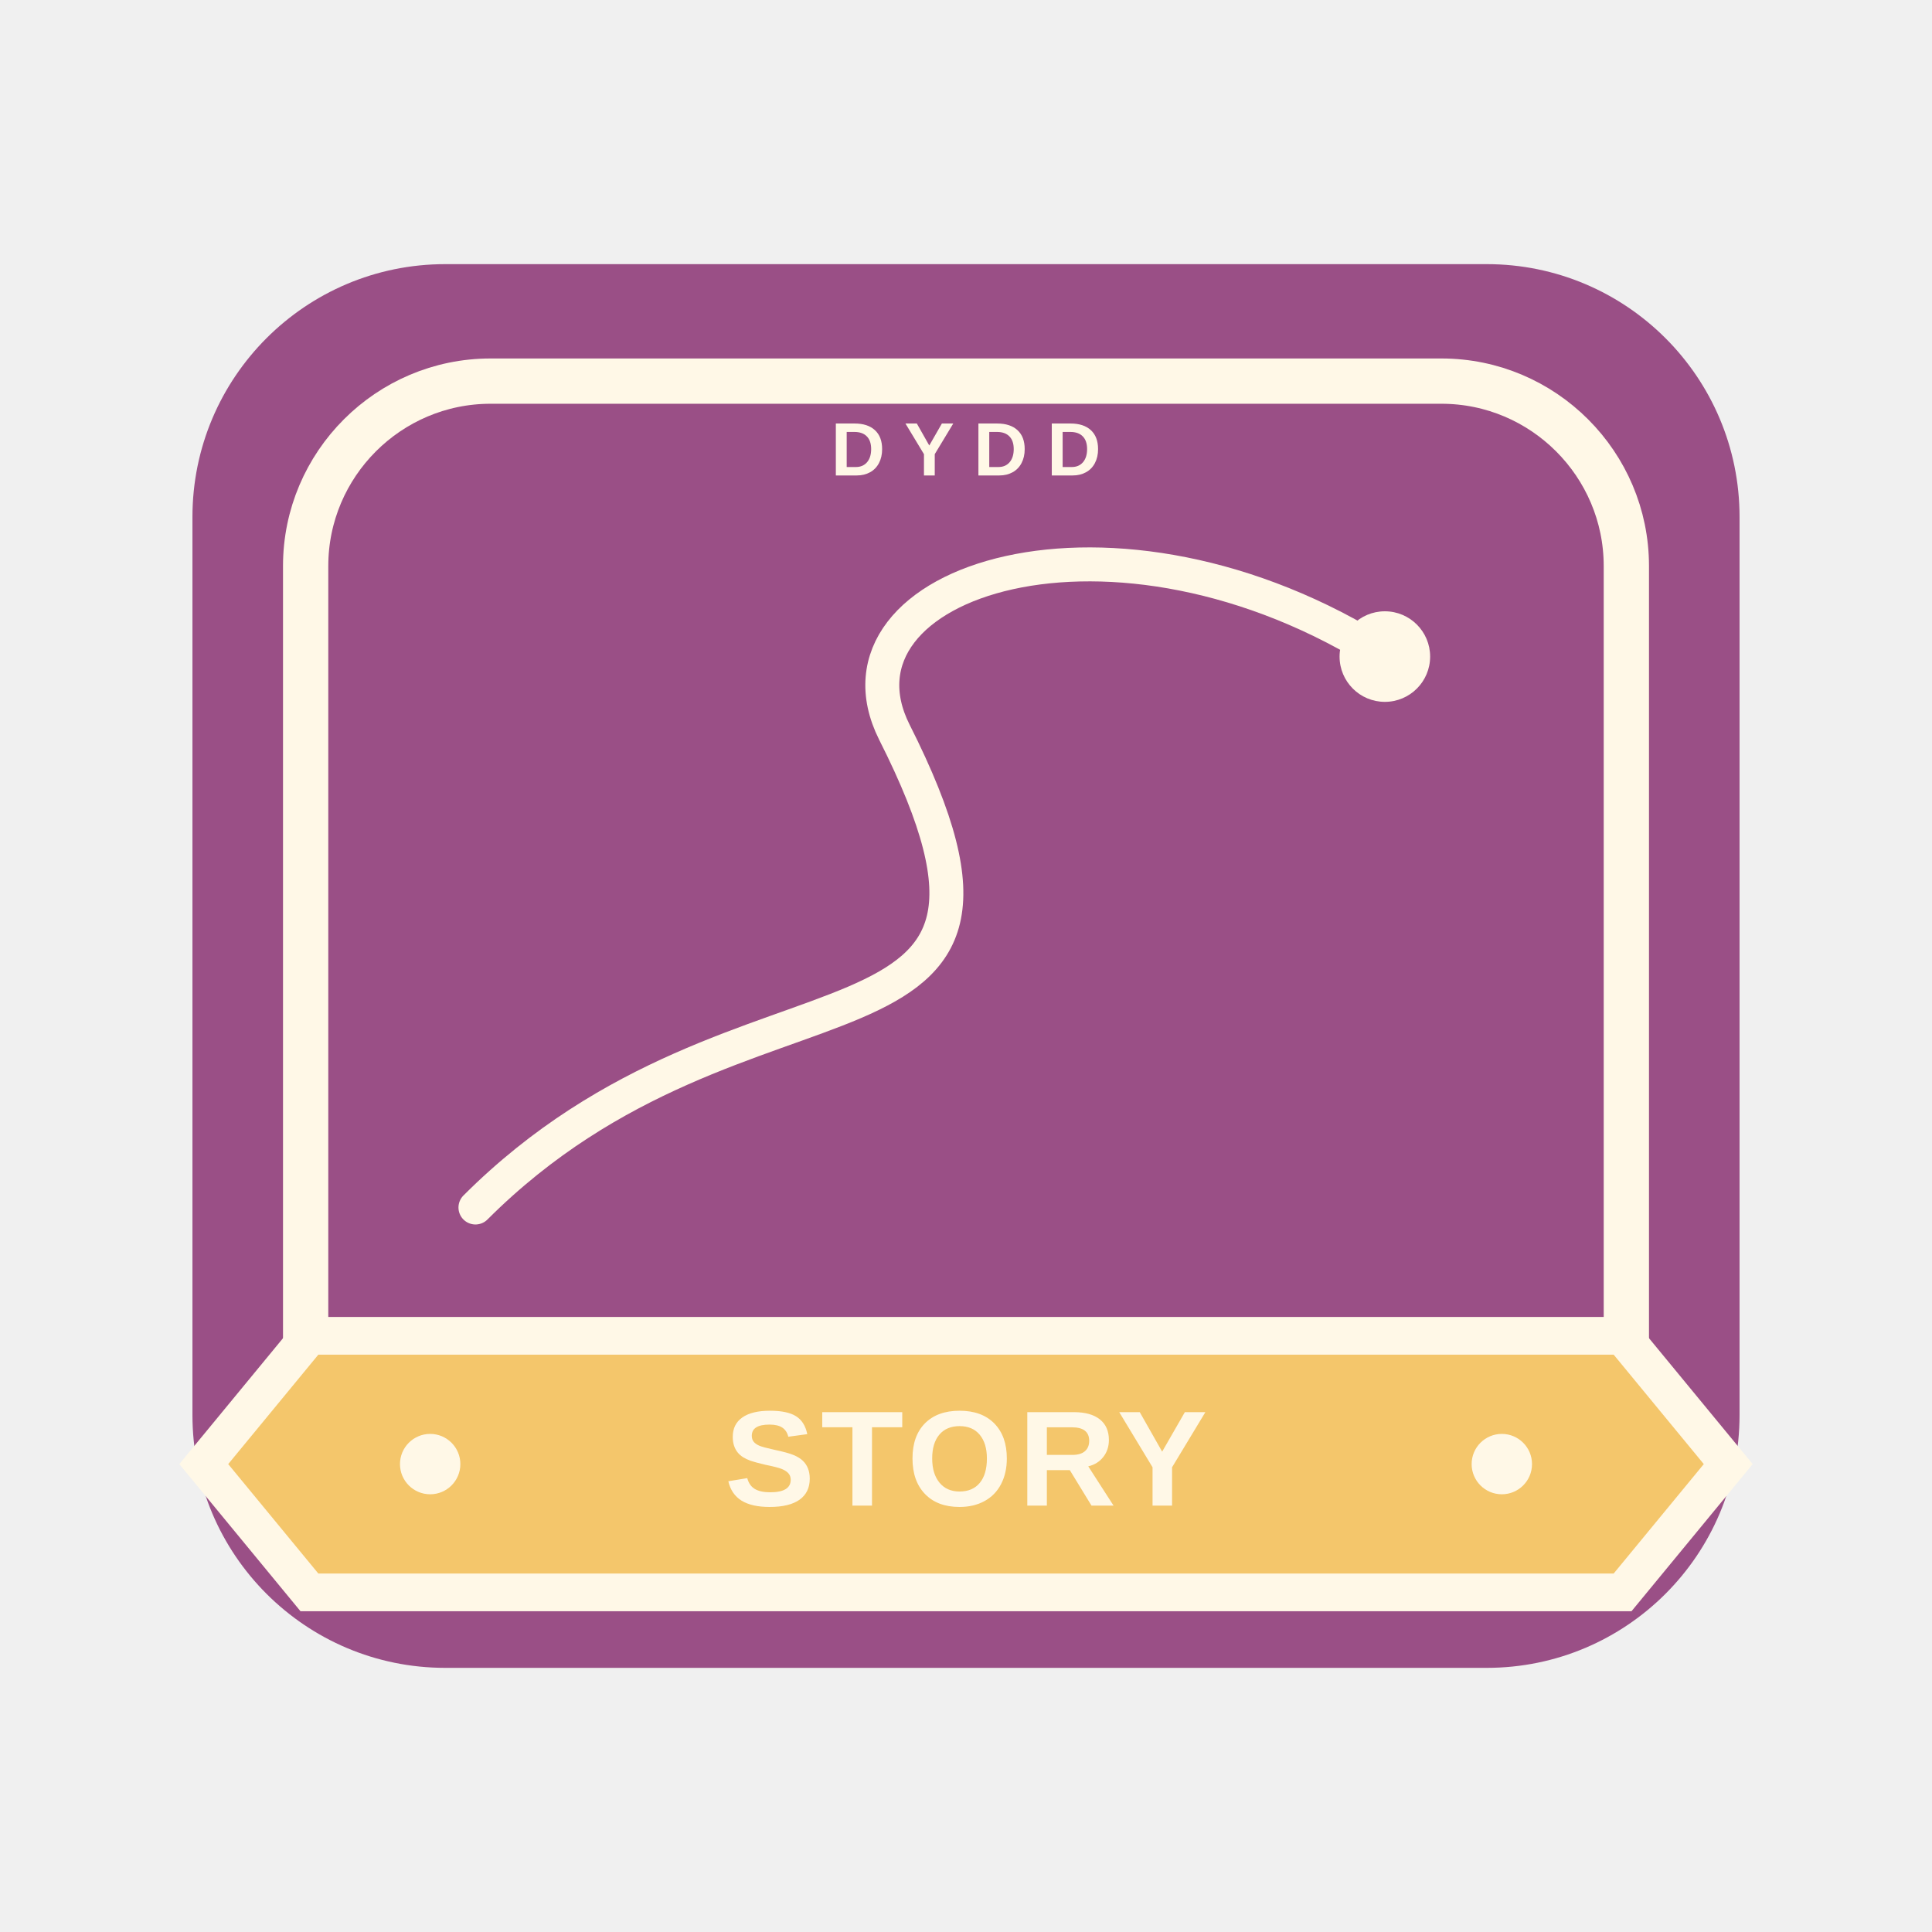
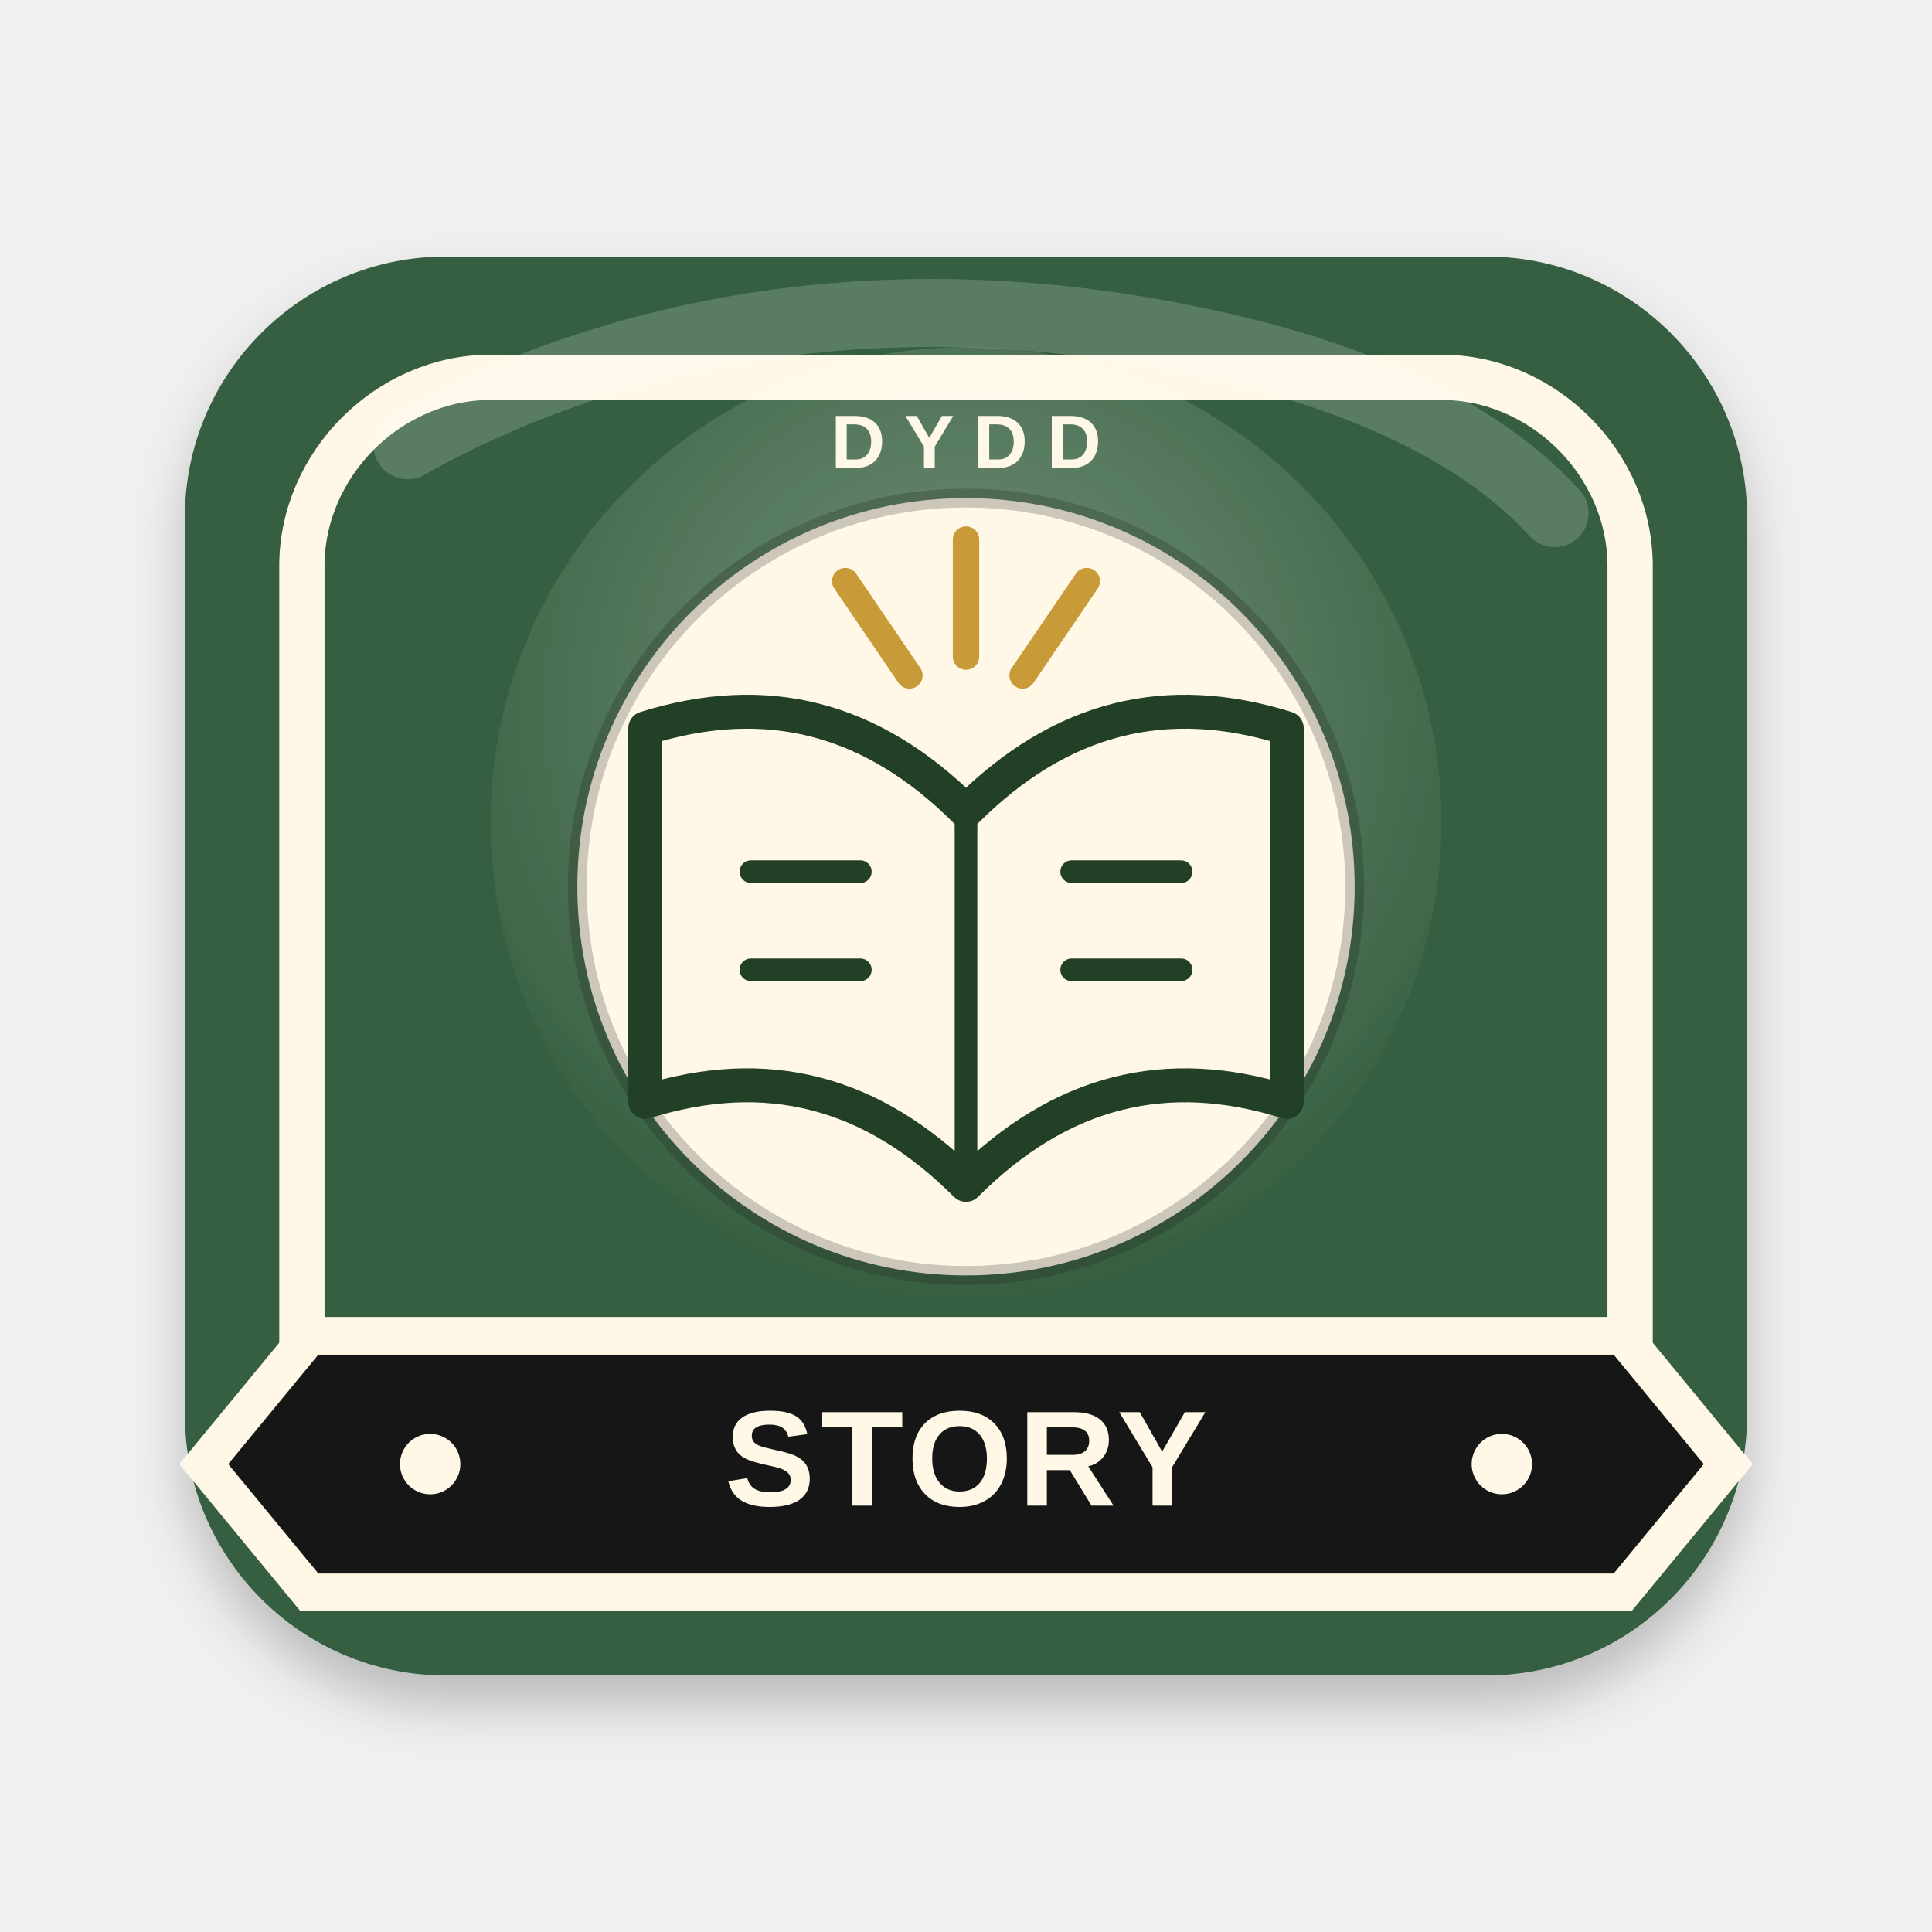
<svg xmlns="http://www.w3.org/2000/svg" viewBox="0 0 512 512" role="img" aria-labelledby="title desc">
+   <defs>
+     <filter id="shadow" x="-20%" y="-20%" width="140%" height="140%">
+       <feDropShadow dx="0" dy="8" stdDeviation="7" flood-color="#000" flood-opacity=".22" />
+     </filter>
+     <radialGradient id="paperGlow" cx="50%" cy="38%" r="62%">
+       <stop offset="0%" stop-color="#ffffff" stop-opacity=".32" />
+       <stop offset="100%" stop-color="#ffffff" stop-opacity="0" />
+     </radialGradient>
+   </defs>
  <rect width="512" height="512" fill="none" />
-   <path d="M118 70h276c37 0 67 30 67 67v238c0 37-30 67-67 67H118c-37 0-67-30-67-67V137c0-37 30-67 67-67Z" fill="#9a4f86" />
-   <path d="M130 101h252c27 0 49 22 49 49v212c0 27-22 49-49 49H130c-27 0-49-22-49-49V150c0-27 22-49 49-49Z" fill="none" stroke="#fff8e7" stroke-width="12" />
-   <text x="256" y="126" text-anchor="middle" font-family="Arial, Helvetica, sans-serif" font-size="20" font-weight="900" letter-spacing="5" fill="#fff8e7">DYDD</text>
-   <path fill="none" stroke="#fff8e7" stroke-width="9" stroke-linecap="round" stroke-linejoin="round" d="M126 320c72-72 159-31 111-126-20-40 58-66 130-20" />
-   <circle cx="367" cy="174" r="12" fill="#fff8e7" />
-   <path d="M82 354h348l28 34-28 34H82l-28-34z" fill="#f4c66b" stroke="#fff8e7" stroke-width="10" />
-   <text x="256" y="399" text-anchor="middle" font-family="Arial, Helvetica, sans-serif" font-size="36" font-weight="900" letter-spacing="1.5" fill="#fff8e7">STORY</text>
-   <circle cx="114" cy="388" r="8" fill="#fff8e7" />
-   <circle cx="398" cy="388" r="8" fill="#fff8e7" />
+   <g filter="url(#shadow)">
+     <path d="M118 68h276c38 0 69 31 69 69v238c0 38-31 69-69 69H118c-38 0-69-31-69-69V137c0-38 31-69 69-69Z" fill="#365f3f" />
+     <path d="M130 100h252c27 0 50 23 50 50v212c0 27-23 50-50 50H130c-27 0-50-23-50-50V150c0-27 23-50 50-50Z" fill="none" stroke="#fff8e7" stroke-width="12" />
+     <path d="M108 118c57-32 129-44 207-28 45 9 78 25 97 46" fill="none" stroke="#ffffff" stroke-opacity=".18" stroke-width="18" stroke-linecap="round" />
+     <circle cx="256" cy="218" r="126" fill="url(#paperGlow)" />
+     <g>
+       <circle cx="256" cy="235" r="103" fill="#fff8e7" stroke="#171915" stroke-opacity=".22" stroke-width="5" />
+       <path fill="none" stroke="#243f27" stroke-width="9" stroke-linecap="round" stroke-linejoin="round" d="M171 193c32-10 60-3 85 22 25-25 53-32 85-22v99c-32-10-60-3-85 22-25-25-53-32-85-22z" />
+       <path fill="none" stroke="#243f27" stroke-width="6" stroke-linecap="round" stroke-linejoin="round" d="M256 215v99" />
+       <path fill="none" stroke="#243f27" stroke-width="6" stroke-linecap="round" stroke-linejoin="round" d="M199 231h29M199 257h29M284 231h29M284 257h29" />
+       <path fill="none" stroke="#c89a38" stroke-width="7" stroke-linecap="round" stroke-linejoin="round" d="M256 143v31M224 154l17 25M288 154l-17 25" />
+     </g>
+     <text x="256" y="124" text-anchor="middle" font-family="Arial, Helvetica, sans-serif" font-size="20" font-weight="900" letter-spacing="5" fill="#fff8e7">DYDD</text>
+     <path d="M82 354h348l28 34-28 34H82l-28-34z" fill="#171915" stroke="#fff8e7" stroke-width="10" />
+     <text x="256" y="399" text-anchor="middle" font-family="Arial, Helvetica, sans-serif" font-size="36" font-weight="900" letter-spacing="1.5" fill="#fff8e7">STORY</text>
+     <circle cx="114" cy="388" r="8" fill="#fff8e7" />
+     <circle cx="398" cy="388" r="8" fill="#fff8e7" />
+   </g>
</svg>
